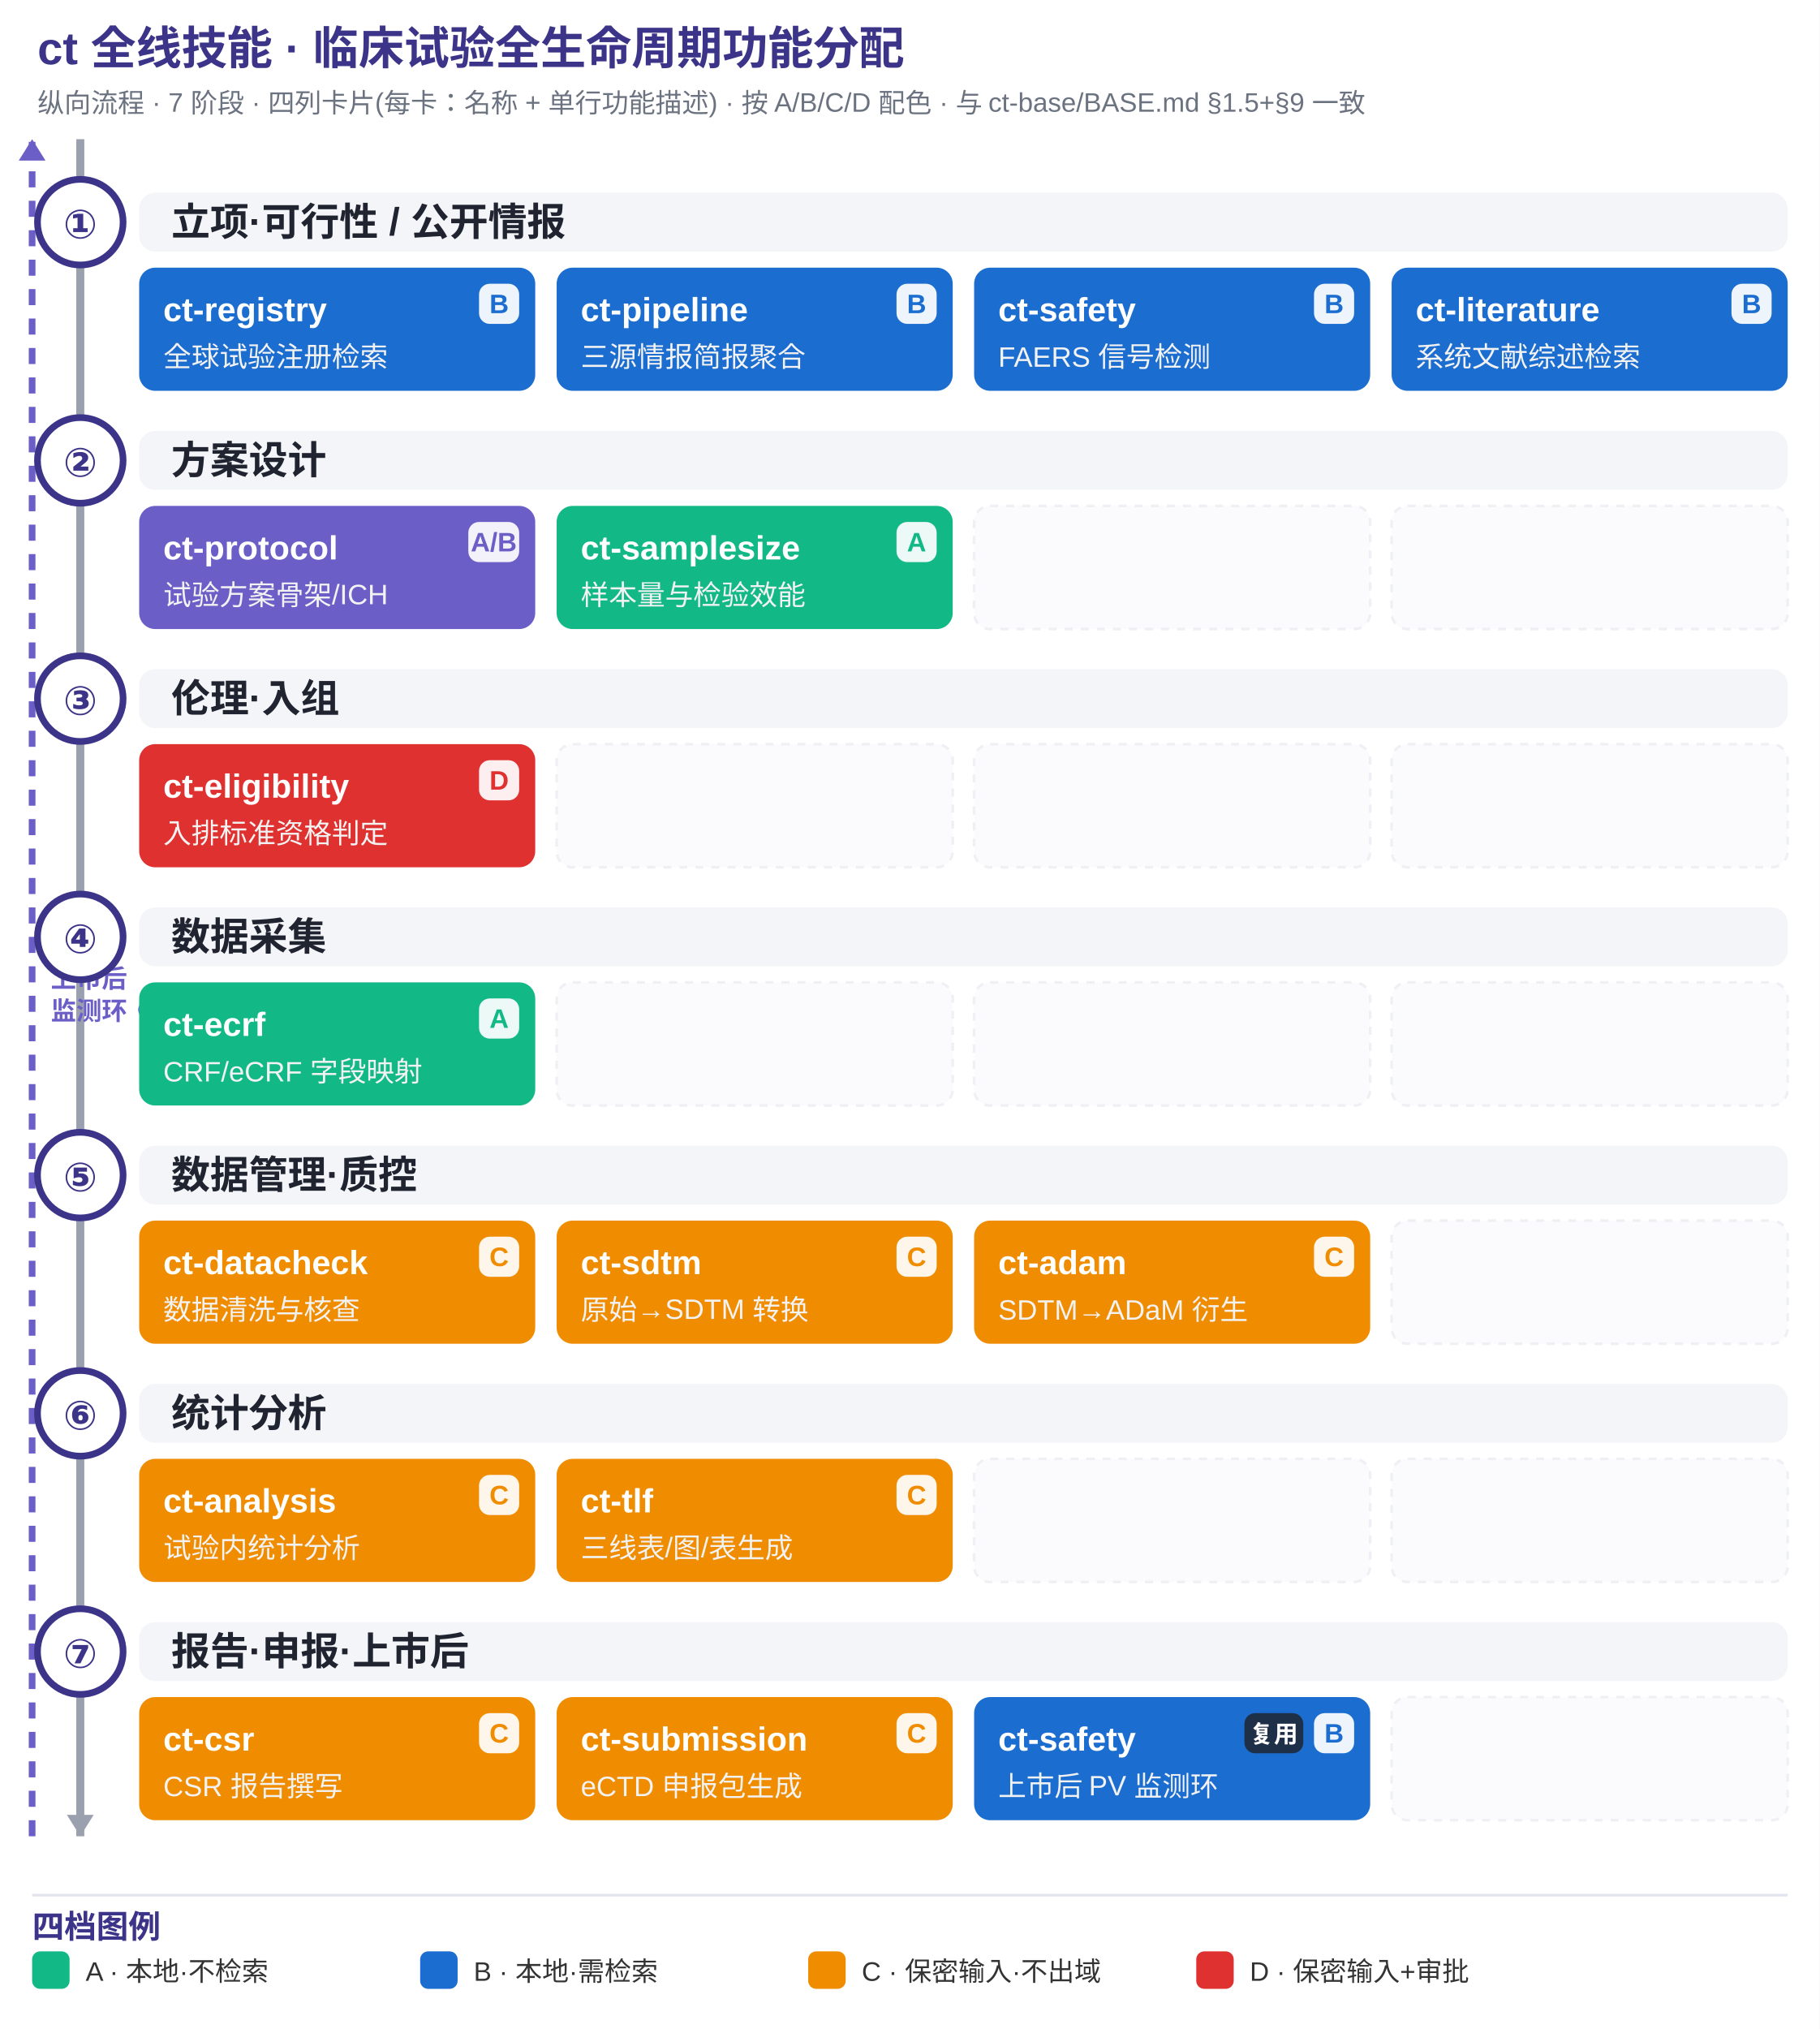
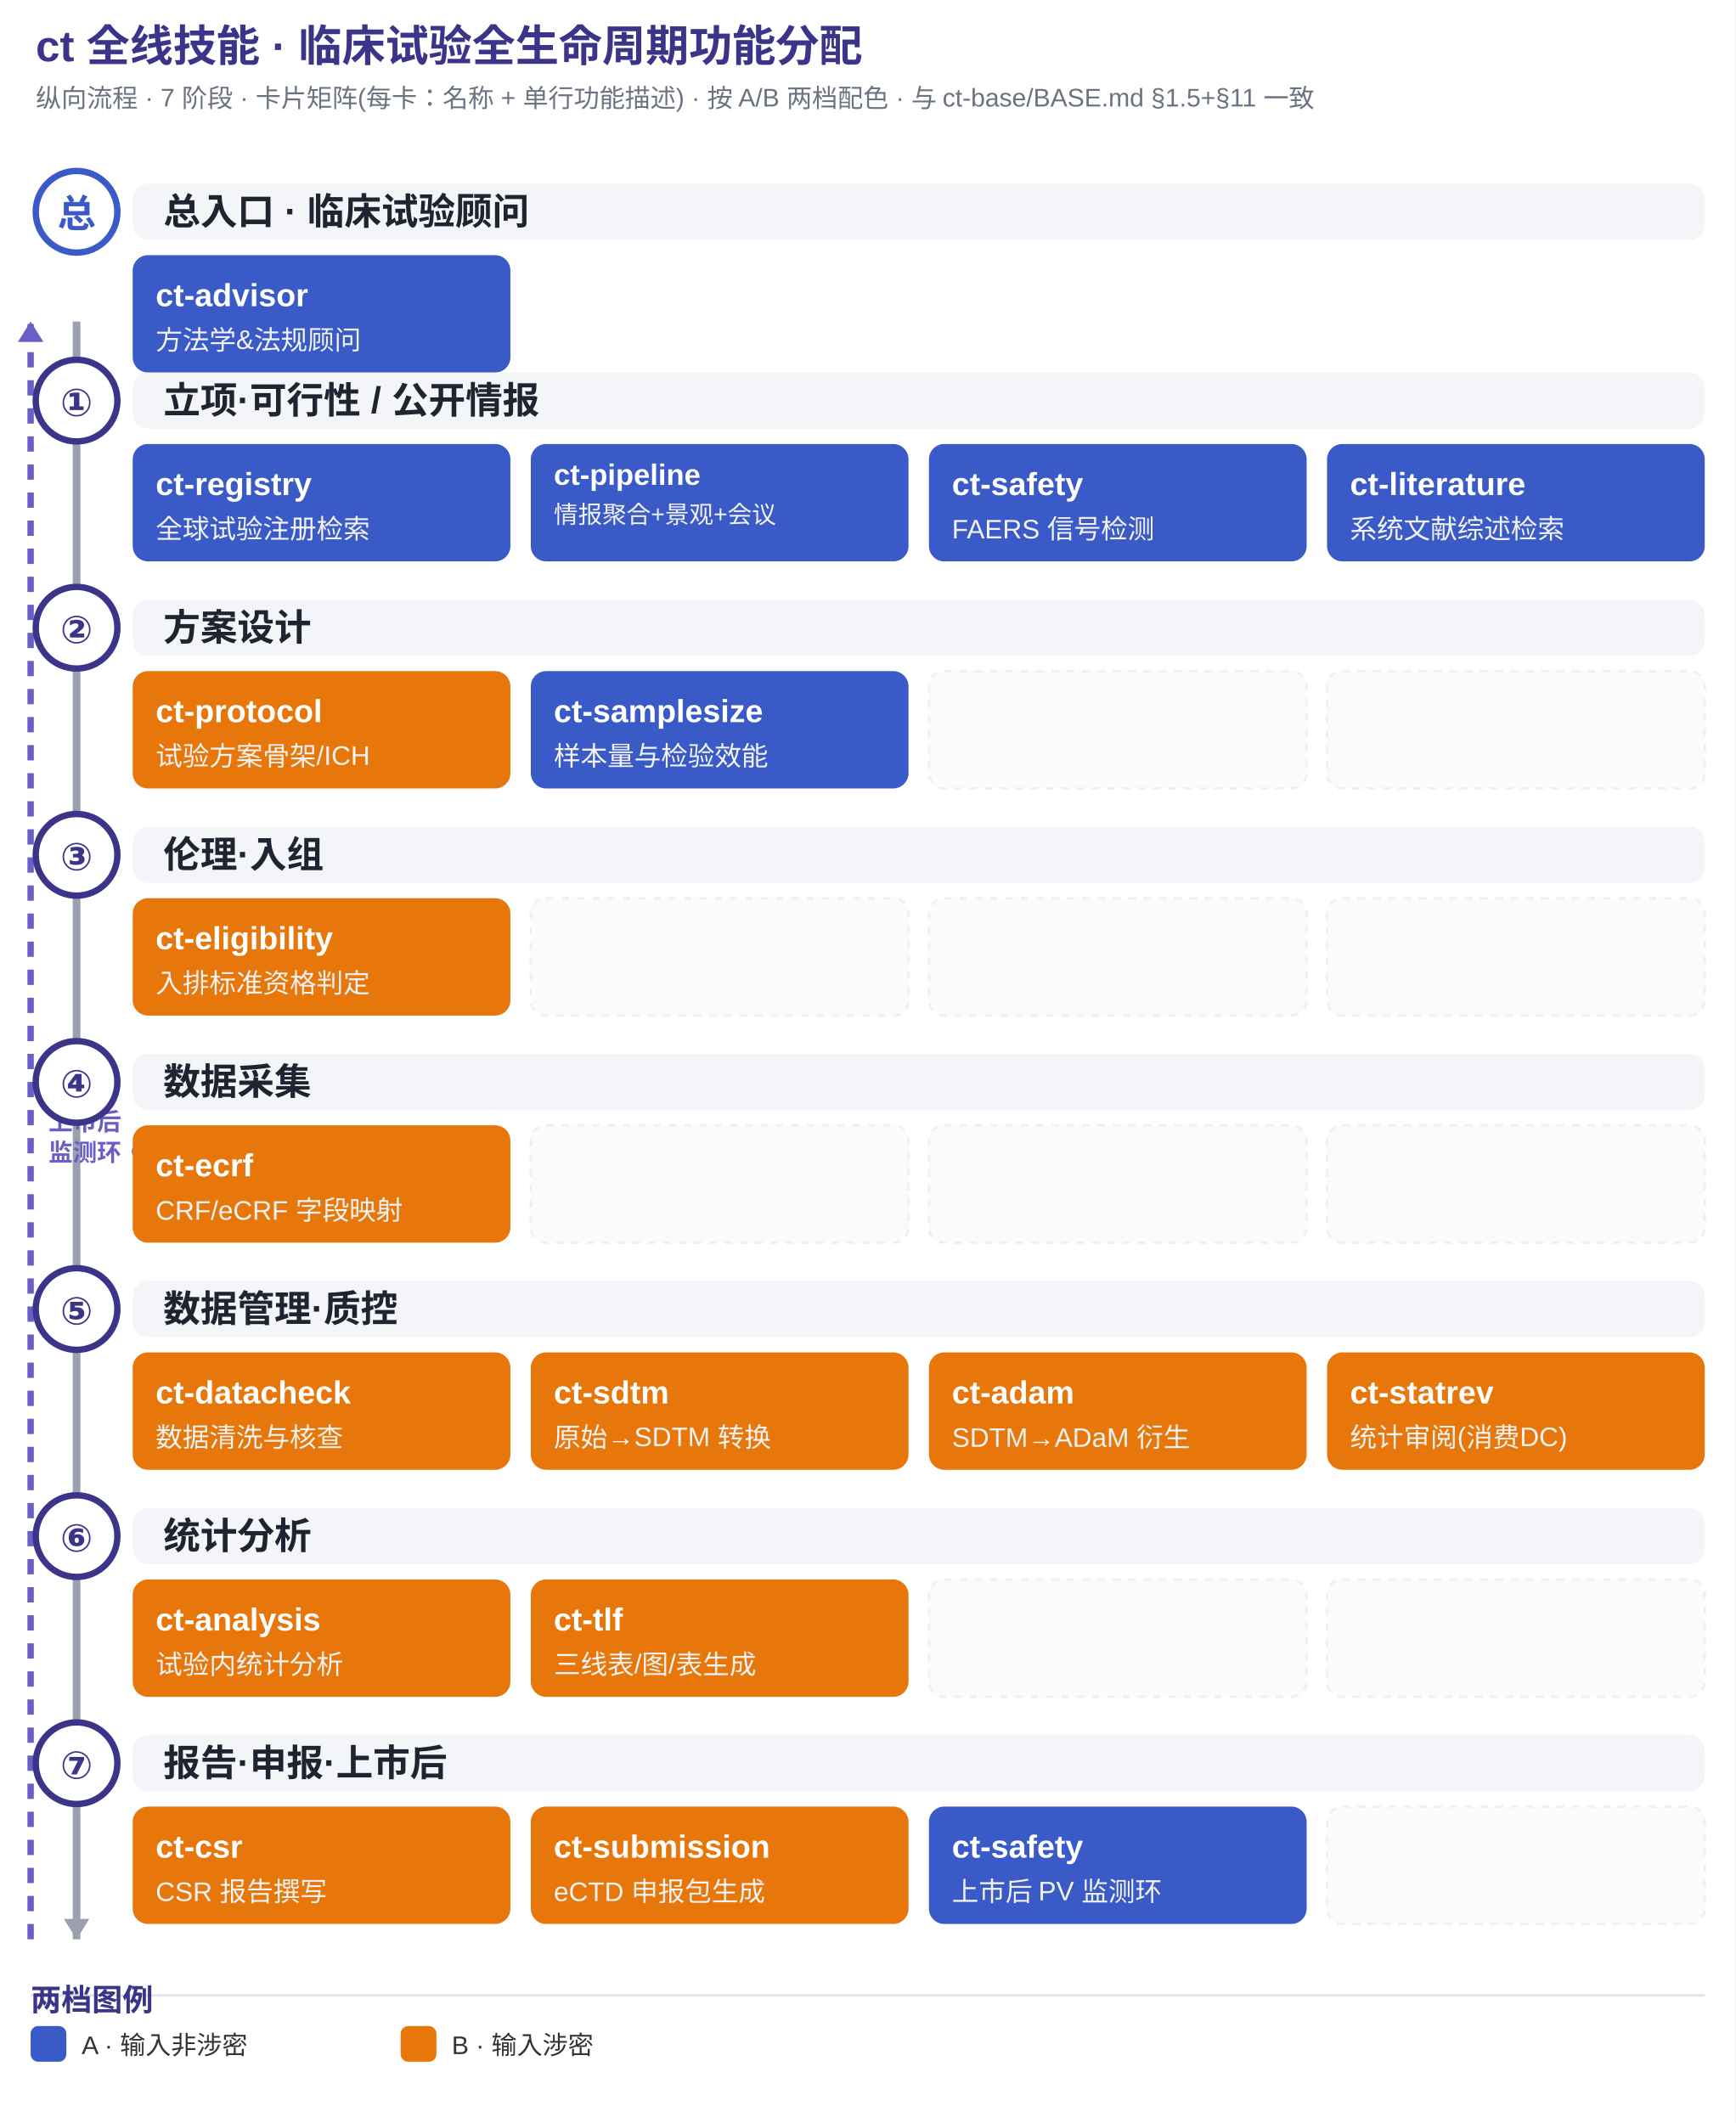
- <svg xmlns="http://www.w3.org/2000/svg" viewBox="0 0 680 758" width="680" font-family="'Microsoft YaHei','PingFang SC','Hiragino Sans GB',Arial,sans-serif">
-   <rect x="0" y="0" width="680" height="758" fill="#FFFFFF" />
+ <svg xmlns="http://www.w3.org/2000/svg" viewBox="0 0 680 832" width="680" font-family="'Microsoft YaHei','PingFang SC','Hiragino Sans GB',Arial,sans-serif">
+   <rect x="0" y="0" width="680" height="832" fill="#FFFFFF" />
  <text x="14" y="24" font-size="17" font-weight="800" fill="#3C3489">ct 全线技能 · 临床试验全生命周期功能分配</text>
-   <text x="14" y="42" font-size="10" fill="#6B7280">纵向流程 · 7 阶段 · 四列卡片(每卡：名称 + 单行功能描述) · 按 A/B/C/D 配色 · 与 ct-base/BASE.md §1.5+§9 一致</text>
-   <line x1="30" y1="52" x2="30" y2="686" stroke="#9AA0AE" stroke-width="3" />
-   <path d="M25 678 L30 686 L35 678 Z" fill="#9AA0AE" />
-   <line x1="12" y1="686" x2="12" y2="52" stroke="#6B5FC7" stroke-width="2.5" stroke-dasharray="6 5" />
-   <path d="M7 60 L12 52 L17 60 Z" fill="#6B5FC7" />
-   <text x="19" y="369.0" font-size="9.5" fill="#6B5FC7" font-weight="700">上市后</text>
-   <text x="19" y="381.0" font-size="9.5" fill="#6B5FC7" font-weight="700">监测环 ↺</text>
-   <circle cx="30" cy="83.0" r="16" fill="#FFFFFF" stroke="#3C3489" stroke-width="2.5" />
-   <text x="30" y="89.0" font-size="15" font-weight="800" text-anchor="middle" fill="#3C3489">①</text>
+   <text x="14" y="42" font-size="10" fill="#6B7280">纵向流程 · 7 阶段 · 卡片矩阵(每卡：名称 + 单行功能描述) · 按 A/B 两档配色 · 与 ct-base/BASE.md §1.5+§11 一致</text>
+   <circle cx="30" cy="83.0" r="16" fill="#FFFFFF" stroke="#3A5BC7" stroke-width="2.5" />
+   <text x="30" y="89.0" font-size="15" font-weight="800" text-anchor="middle" fill="#3A5BC7">总</text>
  <rect x="52" y="72" width="616" height="22" rx="6" fill="#F4F5F8" />
-   <text x="64" y="88" font-size="14.5" font-weight="900" fill="#1F2430">立项·可行性 / 公开情报</text>
-   <rect x="52.0" y="100.0" width="148.0" height="46" rx="6" fill="#1C6DD0" />
-   <text x="61.0" y="120.0" font-size="12.5" font-weight="700" fill="#FFFFFF">ct-registry</text>
-   <text x="61.0" y="137.0" font-size="10.5" fill="#F2F2F2">全球试验注册检索</text>
-   <rect x="179.0" y="106.0" width="15" height="15" rx="4" fill="#FFFFFF" opacity="0.92" />
-   <text x="186.5" y="117.0" font-size="10" font-weight="800" text-anchor="middle" fill="#1C6DD0">B</text>
-   <rect x="208.0" y="100.0" width="148.0" height="46" rx="6" fill="#1C6DD0" />
-   <text x="217.0" y="120.0" font-size="12.5" font-weight="700" fill="#FFFFFF">ct-pipeline</text>
-   <text x="217.0" y="137.0" font-size="10.5" fill="#F2F2F2">三源情报简报聚合</text>
-   <rect x="335.0" y="106.0" width="15" height="15" rx="4" fill="#FFFFFF" opacity="0.92" />
-   <text x="342.5" y="117.0" font-size="10" font-weight="800" text-anchor="middle" fill="#1C6DD0">B</text>
-   <rect x="364.0" y="100.0" width="148.0" height="46" rx="6" fill="#1C6DD0" />
-   <text x="373.0" y="120.0" font-size="12.5" font-weight="700" fill="#FFFFFF">ct-safety</text>
-   <text x="373.0" y="137.0" font-size="10.5" fill="#F2F2F2">FAERS 信号检测</text>
-   <rect x="491.0" y="106.0" width="15" height="15" rx="4" fill="#FFFFFF" opacity="0.92" />
-   <text x="498.5" y="117.0" font-size="10" font-weight="800" text-anchor="middle" fill="#1C6DD0">B</text>
-   <rect x="520.0" y="100.0" width="148.0" height="46" rx="6" fill="#1C6DD0" />
-   <text x="529.0" y="120.0" font-size="12.5" font-weight="700" fill="#FFFFFF">ct-literature</text>
-   <text x="529.0" y="137.0" font-size="10.5" fill="#F2F2F2">系统文献综述检索</text>
-   <rect x="647.0" y="106.0" width="15" height="15" rx="4" fill="#FFFFFF" opacity="0.92" />
-   <text x="654.5" y="117.0" font-size="10" font-weight="800" text-anchor="middle" fill="#1C6DD0">B</text>
-   <circle cx="30" cy="172.0" r="16" fill="#FFFFFF" stroke="#3C3489" stroke-width="2.5" />
-   <text x="30" y="178.0" font-size="15" font-weight="800" text-anchor="middle" fill="#3C3489">②</text>
-   <rect x="52" y="161" width="616" height="22" rx="6" fill="#F4F5F8" />
-   <text x="64" y="177" font-size="14.5" font-weight="900" fill="#1F2430">方案设计</text>
-   <rect x="52.0" y="189.0" width="148.0" height="46" rx="6" fill="#6B5FC7" />
-   <text x="61.0" y="209.0" font-size="12.5" font-weight="700" fill="#FFFFFF">ct-protocol</text>
-   <text x="61.0" y="226.0" font-size="10.5" fill="#F2F2F2">试验方案骨架/ICH</text>
-   <rect x="175.0" y="195.0" width="19" height="15" rx="4" fill="#FFFFFF" opacity="0.92" />
-   <text x="184.5" y="206.0" font-size="10" font-weight="800" text-anchor="middle" fill="#6B5FC7">A/B</text>
-   <rect x="208.0" y="189.0" width="148.0" height="46" rx="6" fill="#12B886" />
-   <text x="217.0" y="209.0" font-size="12.5" font-weight="700" fill="#FFFFFF">ct-samplesize</text>
-   <text x="217.0" y="226.0" font-size="10.5" fill="#F2F2F2">样本量与检验效能</text>
-   <rect x="335.0" y="195.0" width="15" height="15" rx="4" fill="#FFFFFF" opacity="0.92" />
-   <text x="342.5" y="206.0" font-size="10" font-weight="800" text-anchor="middle" fill="#12B886">A</text>
-   <rect x="364.0" y="189.0" width="148.0" height="46" rx="6" fill="#FBFBFD" stroke="#EEF0F4" stroke-dasharray="3 3" />
-   <rect x="520.0" y="189.0" width="148.0" height="46" rx="6" fill="#FBFBFD" stroke="#EEF0F4" stroke-dasharray="3 3" />
-   <circle cx="30" cy="261.0" r="16" fill="#FFFFFF" stroke="#3C3489" stroke-width="2.5" />
-   <text x="30" y="267.0" font-size="15" font-weight="800" text-anchor="middle" fill="#3C3489">③</text>
-   <rect x="52" y="250" width="616" height="22" rx="6" fill="#F4F5F8" />
-   <text x="64" y="266" font-size="14.5" font-weight="900" fill="#1F2430">伦理·入组</text>
-   <rect x="52.0" y="278.0" width="148.0" height="46" rx="6" fill="#E03131" />
-   <text x="61.0" y="298.0" font-size="12.5" font-weight="700" fill="#FFFFFF">ct-eligibility</text>
-   <text x="61.0" y="315.0" font-size="10.5" fill="#F2F2F2">入排标准资格判定</text>
-   <rect x="179.0" y="284.0" width="15" height="15" rx="4" fill="#FFFFFF" opacity="0.92" />
-   <text x="186.5" y="295.0" font-size="10" font-weight="800" text-anchor="middle" fill="#E03131">D</text>
-   <rect x="208.0" y="278.0" width="148.0" height="46" rx="6" fill="#FBFBFD" stroke="#EEF0F4" stroke-dasharray="3 3" />
-   <rect x="364.0" y="278.0" width="148.0" height="46" rx="6" fill="#FBFBFD" stroke="#EEF0F4" stroke-dasharray="3 3" />
-   <rect x="520.0" y="278.0" width="148.0" height="46" rx="6" fill="#FBFBFD" stroke="#EEF0F4" stroke-dasharray="3 3" />
-   <circle cx="30" cy="350.0" r="16" fill="#FFFFFF" stroke="#3C3489" stroke-width="2.5" />
-   <text x="30" y="356.0" font-size="15" font-weight="800" text-anchor="middle" fill="#3C3489">④</text>
-   <rect x="52" y="339" width="616" height="22" rx="6" fill="#F4F5F8" />
-   <text x="64" y="355" font-size="14.5" font-weight="900" fill="#1F2430">数据采集</text>
-   <rect x="52.0" y="367.0" width="148.0" height="46" rx="6" fill="#12B886" />
-   <text x="61.0" y="387.0" font-size="12.5" font-weight="700" fill="#FFFFFF">ct-ecrf</text>
-   <text x="61.0" y="404.0" font-size="10.5" fill="#F2F2F2">CRF/eCRF 字段映射</text>
-   <rect x="179.0" y="373.0" width="15" height="15" rx="4" fill="#FFFFFF" opacity="0.92" />
-   <text x="186.5" y="384.0" font-size="10" font-weight="800" text-anchor="middle" fill="#12B886">A</text>
-   <rect x="208.0" y="367.0" width="148.0" height="46" rx="6" fill="#FBFBFD" stroke="#EEF0F4" stroke-dasharray="3 3" />
-   <rect x="364.0" y="367.0" width="148.0" height="46" rx="6" fill="#FBFBFD" stroke="#EEF0F4" stroke-dasharray="3 3" />
-   <rect x="520.0" y="367.0" width="148.0" height="46" rx="6" fill="#FBFBFD" stroke="#EEF0F4" stroke-dasharray="3 3" />
-   <circle cx="30" cy="439.0" r="16" fill="#FFFFFF" stroke="#3C3489" stroke-width="2.5" />
-   <text x="30" y="445.0" font-size="15" font-weight="800" text-anchor="middle" fill="#3C3489">⑤</text>
-   <rect x="52" y="428" width="616" height="22" rx="6" fill="#F4F5F8" />
-   <text x="64" y="444" font-size="14.5" font-weight="900" fill="#1F2430">数据管理·质控</text>
-   <rect x="52.0" y="456.0" width="148.0" height="46" rx="6" fill="#F08C00" />
-   <text x="61.0" y="476.0" font-size="12.5" font-weight="700" fill="#FFFFFF">ct-datacheck</text>
-   <text x="61.0" y="493.0" font-size="10.5" fill="#F2F2F2">数据清洗与核查</text>
-   <rect x="179.0" y="462.0" width="15" height="15" rx="4" fill="#FFFFFF" opacity="0.92" />
-   <text x="186.5" y="473.0" font-size="10" font-weight="800" text-anchor="middle" fill="#F08C00">C</text>
-   <rect x="208.0" y="456.0" width="148.0" height="46" rx="6" fill="#F08C00" />
-   <text x="217.0" y="476.0" font-size="12.5" font-weight="700" fill="#FFFFFF">ct-sdtm</text>
-   <text x="217.0" y="493.0" font-size="10.5" fill="#F2F2F2">原始→SDTM 转换</text>
-   <rect x="335.0" y="462.0" width="15" height="15" rx="4" fill="#FFFFFF" opacity="0.92" />
-   <text x="342.5" y="473.0" font-size="10" font-weight="800" text-anchor="middle" fill="#F08C00">C</text>
-   <rect x="364.0" y="456.0" width="148.0" height="46" rx="6" fill="#F08C00" />
-   <text x="373.0" y="476.0" font-size="12.5" font-weight="700" fill="#FFFFFF">ct-adam</text>
-   <text x="373.0" y="493.0" font-size="10.5" fill="#F2F2F2">SDTM→ADaM 衍生</text>
-   <rect x="491.0" y="462.0" width="15" height="15" rx="4" fill="#FFFFFF" opacity="0.92" />
-   <text x="498.5" y="473.0" font-size="10" font-weight="800" text-anchor="middle" fill="#F08C00">C</text>
-   <rect x="520.0" y="456.0" width="148.0" height="46" rx="6" fill="#FBFBFD" stroke="#EEF0F4" stroke-dasharray="3 3" />
-   <circle cx="30" cy="528.0" r="16" fill="#FFFFFF" stroke="#3C3489" stroke-width="2.5" />
-   <text x="30" y="534.0" font-size="15" font-weight="800" text-anchor="middle" fill="#3C3489">⑥</text>
-   <rect x="52" y="517" width="616" height="22" rx="6" fill="#F4F5F8" />
-   <text x="64" y="533" font-size="14.5" font-weight="900" fill="#1F2430">统计分析</text>
-   <rect x="52.0" y="545.0" width="148.0" height="46" rx="6" fill="#F08C00" />
-   <text x="61.0" y="565.0" font-size="12.5" font-weight="700" fill="#FFFFFF">ct-analysis</text>
-   <text x="61.0" y="582.0" font-size="10.5" fill="#F2F2F2">试验内统计分析</text>
-   <rect x="179.0" y="551.0" width="15" height="15" rx="4" fill="#FFFFFF" opacity="0.92" />
-   <text x="186.5" y="562.0" font-size="10" font-weight="800" text-anchor="middle" fill="#F08C00">C</text>
-   <rect x="208.0" y="545.0" width="148.0" height="46" rx="6" fill="#F08C00" />
-   <text x="217.0" y="565.0" font-size="12.5" font-weight="700" fill="#FFFFFF">ct-tlf</text>
-   <text x="217.0" y="582.0" font-size="10.5" fill="#F2F2F2">三线表/图/表生成</text>
-   <rect x="335.0" y="551.0" width="15" height="15" rx="4" fill="#FFFFFF" opacity="0.92" />
-   <text x="342.5" y="562.0" font-size="10" font-weight="800" text-anchor="middle" fill="#F08C00">C</text>
-   <rect x="364.0" y="545.0" width="148.0" height="46" rx="6" fill="#FBFBFD" stroke="#EEF0F4" stroke-dasharray="3 3" />
-   <rect x="520.0" y="545.0" width="148.0" height="46" rx="6" fill="#FBFBFD" stroke="#EEF0F4" stroke-dasharray="3 3" />
-   <circle cx="30" cy="617.0" r="16" fill="#FFFFFF" stroke="#3C3489" stroke-width="2.5" />
-   <text x="30" y="623.0" font-size="15" font-weight="800" text-anchor="middle" fill="#3C3489">⑦</text>
-   <rect x="52" y="606" width="616" height="22" rx="6" fill="#F4F5F8" />
-   <text x="64" y="622" font-size="14.5" font-weight="900" fill="#1F2430">报告·申报·上市后</text>
-   <rect x="52.0" y="634.0" width="148.0" height="46" rx="6" fill="#F08C00" />
-   <text x="61.0" y="654.0" font-size="12.5" font-weight="700" fill="#FFFFFF">ct-csr</text>
-   <text x="61.0" y="671.0" font-size="10.5" fill="#F2F2F2">CSR 报告撰写</text>
-   <rect x="179.0" y="640.0" width="15" height="15" rx="4" fill="#FFFFFF" opacity="0.92" />
-   <text x="186.5" y="651.0" font-size="10" font-weight="800" text-anchor="middle" fill="#F08C00">C</text>
-   <rect x="208.0" y="634.0" width="148.0" height="46" rx="6" fill="#F08C00" />
-   <text x="217.0" y="654.0" font-size="12.5" font-weight="700" fill="#FFFFFF">ct-submission</text>
-   <text x="217.0" y="671.0" font-size="10.5" fill="#F2F2F2">eCTD 申报包生成</text>
-   <rect x="335.0" y="640.0" width="15" height="15" rx="4" fill="#FFFFFF" opacity="0.92" />
-   <text x="342.5" y="651.0" font-size="10" font-weight="800" text-anchor="middle" fill="#F08C00">C</text>
-   <rect x="364.0" y="634.0" width="148.0" height="46" rx="6" fill="#1C6DD0" />
-   <text x="373.0" y="654.0" font-size="12.5" font-weight="700" fill="#FFFFFF">ct-safety</text>
-   <text x="373.0" y="671.0" font-size="10.5" fill="#F2F2F2">上市后 PV 监测环</text>
-   <rect x="491.0" y="640.0" width="15" height="15" rx="4" fill="#FFFFFF" opacity="0.92" />
-   <text x="498.5" y="651.0" font-size="10" font-weight="800" text-anchor="middle" fill="#1C6DD0">B</text>
-   <rect x="465.0" y="640.0" width="22" height="15" rx="4" fill="#1F2430" opacity="0.85" />
-   <text x="476.0" y="651.0" font-size="9" font-weight="700" text-anchor="middle" fill="#FFFFFF">复用</text>
-   <rect x="520.0" y="634.0" width="148.0" height="46" rx="6" fill="#FBFBFD" stroke="#EEF0F4" stroke-dasharray="3 3" />
-   <line x1="12" y1="708" x2="668" y2="708" stroke="#E2E5EE" />
-   <text x="12" y="724" font-size="12" font-weight="800" fill="#3C3489">四档图例</text>
-   <rect x="12" y="729" width="14" height="14" rx="3" fill="#12B886" />
-   <text x="32" y="740" font-size="10" fill="#333">A · 本地·不检索</text>
-   <rect x="157" y="729" width="14" height="14" rx="3" fill="#1C6DD0" />
-   <text x="177" y="740" font-size="10" fill="#333">B · 本地·需检索</text>
-   <rect x="302" y="729" width="14" height="14" rx="3" fill="#F08C00" />
-   <text x="322" y="740" font-size="10" fill="#333">C · 保密输入·不出域</text>
-   <rect x="447" y="729" width="14" height="14" rx="3" fill="#E03131" />
-   <text x="467" y="740" font-size="10" fill="#333">D · 保密输入+审批</text>
+   <text x="64" y="88" font-size="14.5" font-weight="900" fill="#1F2430">总入口 · 临床试验顾问</text>
+   <rect x="52.0" y="100.0" width="148.0" height="46" rx="6" fill="#3A5BC7" />
+   <text x="61.0" y="120.0" font-size="12.5" font-weight="700" fill="#FFFFFF">ct-advisor</text>
+   <text x="61.0" y="137.0" font-size="10.5" fill="#F2F2F2">方法学&amp;法规顾问</text>
+   <g transform="translate(0,74)">
+     <line x1="30" y1="52" x2="30" y2="686" stroke="#9AA0AE" stroke-width="3" />
+     <path d="M25 678 L30 686 L35 678 Z" fill="#9AA0AE" />
+     <line x1="12" y1="686" x2="12" y2="52" stroke="#6B5FC7" stroke-width="2.5" stroke-dasharray="6 5" />
+     <path d="M7 60 L12 52 L17 60 Z" fill="#6B5FC7" />
+     <text x="19" y="369.0" font-size="9.5" fill="#6B5FC7" font-weight="700">上市后</text>
+     <text x="19" y="381.0" font-size="9.5" fill="#6B5FC7" font-weight="700">监测环 ↺</text>
+     <circle cx="30" cy="83.0" r="16" fill="#FFFFFF" stroke="#3C3489" stroke-width="2.5" />
+     <text x="30" y="89.0" font-size="15" font-weight="800" text-anchor="middle" fill="#3C3489">①</text>
+     <rect x="52" y="72" width="616" height="22" rx="6" fill="#F4F5F8" />
+     <text x="64" y="88" font-size="14.5" font-weight="900" fill="#1F2430">立项·可行性 / 公开情报</text>
+     <rect x="52.0" y="100.0" width="148.0" height="46" rx="6" fill="#3A5BC7" />
+     <text x="61.0" y="120.0" font-size="12.5" font-weight="700" fill="#FFFFFF">ct-registry</text>
+     <text x="61.0" y="137.0" font-size="10.5" fill="#F2F2F2">全球试验注册检索</text>
+     <rect x="208.0" y="100.0" width="148.0" height="46" rx="6" fill="#3A5BC7" />
+     <text x="217.0" y="116.0" font-size="11.5" font-weight="700" fill="#FFFFFF">ct-pipeline</text>
+     <text x="217.0" y="131.0" font-size="9.5" fill="#F2F2F2">情报聚合+景观+会议</text>
+     <rect x="364.0" y="100.0" width="148.0" height="46" rx="6" fill="#3A5BC7" />
+     <text x="373.0" y="120.0" font-size="12.5" font-weight="700" fill="#FFFFFF">ct-safety</text>
+     <text x="373.0" y="137.0" font-size="10.5" fill="#F2F2F2">FAERS 信号检测</text>
+     <rect x="520.0" y="100.0" width="148.0" height="46" rx="6" fill="#3A5BC7" />
+     <text x="529.0" y="120.0" font-size="12.5" font-weight="700" fill="#FFFFFF">ct-literature</text>
+     <text x="529.0" y="137.0" font-size="10.5" fill="#F2F2F2">系统文献综述检索</text>
+     <circle cx="30" cy="172.0" r="16" fill="#FFFFFF" stroke="#3C3489" stroke-width="2.5" />
+     <text x="30" y="178.0" font-size="15" font-weight="800" text-anchor="middle" fill="#3C3489">②</text>
+     <rect x="52" y="161" width="616" height="22" rx="6" fill="#F4F5F8" />
+     <text x="64" y="177" font-size="14.5" font-weight="900" fill="#1F2430">方案设计</text>
+     <rect x="52.0" y="189.0" width="148.0" height="46" rx="6" fill="#E8770B" />
+     <text x="61.0" y="209.0" font-size="12.5" font-weight="700" fill="#FFFFFF">ct-protocol</text>
+     <text x="61.0" y="226.0" font-size="10.5" fill="#F2F2F2">试验方案骨架/ICH</text>
+     <rect x="208.0" y="189.0" width="148.0" height="46" rx="6" fill="#3A5BC7" />
+     <text x="217.0" y="209.0" font-size="12.5" font-weight="700" fill="#FFFFFF">ct-samplesize</text>
+     <text x="217.0" y="226.0" font-size="10.5" fill="#F2F2F2">样本量与检验效能</text>
+     <rect x="364.0" y="189.0" width="148.0" height="46" rx="6" fill="#FBFBFD" stroke="#EEF0F4" stroke-dasharray="3 3" />
+     <rect x="520.0" y="189.0" width="148.0" height="46" rx="6" fill="#FBFBFD" stroke="#EEF0F4" stroke-dasharray="3 3" />
+     <circle cx="30" cy="261.0" r="16" fill="#FFFFFF" stroke="#3C3489" stroke-width="2.5" />
+     <text x="30" y="267.0" font-size="15" font-weight="800" text-anchor="middle" fill="#3C3489">③</text>
+     <rect x="52" y="250" width="616" height="22" rx="6" fill="#F4F5F8" />
+     <text x="64" y="266" font-size="14.5" font-weight="900" fill="#1F2430">伦理·入组</text>
+     <rect x="52.0" y="278.0" width="148.0" height="46" rx="6" fill="#E8770B" />
+     <text x="61.0" y="298.0" font-size="12.5" font-weight="700" fill="#FFFFFF">ct-eligibility</text>
+     <text x="61.0" y="315.0" font-size="10.5" fill="#F2F2F2">入排标准资格判定</text>
+     <rect x="208.0" y="278.0" width="148.0" height="46" rx="6" fill="#FBFBFD" stroke="#EEF0F4" stroke-dasharray="3 3" />
+     <rect x="364.0" y="278.0" width="148.0" height="46" rx="6" fill="#FBFBFD" stroke="#EEF0F4" stroke-dasharray="3 3" />
+     <rect x="520.0" y="278.0" width="148.0" height="46" rx="6" fill="#FBFBFD" stroke="#EEF0F4" stroke-dasharray="3 3" />
+     <circle cx="30" cy="350.0" r="16" fill="#FFFFFF" stroke="#3C3489" stroke-width="2.5" />
+     <text x="30" y="356.0" font-size="15" font-weight="800" text-anchor="middle" fill="#3C3489">④</text>
+     <rect x="52" y="339" width="616" height="22" rx="6" fill="#F4F5F8" />
+     <text x="64" y="355" font-size="14.5" font-weight="900" fill="#1F2430">数据采集</text>
+     <rect x="52.0" y="367.0" width="148.0" height="46" rx="6" fill="#E8770B" />
+     <text x="61.0" y="387.0" font-size="12.5" font-weight="700" fill="#FFFFFF">ct-ecrf</text>
+     <text x="61.0" y="404.0" font-size="10.5" fill="#F2F2F2">CRF/eCRF 字段映射</text>
+     <rect x="208.0" y="367.0" width="148.0" height="46" rx="6" fill="#FBFBFD" stroke="#EEF0F4" stroke-dasharray="3 3" />
+     <rect x="364.0" y="367.0" width="148.0" height="46" rx="6" fill="#FBFBFD" stroke="#EEF0F4" stroke-dasharray="3 3" />
+     <rect x="520.0" y="367.0" width="148.0" height="46" rx="6" fill="#FBFBFD" stroke="#EEF0F4" stroke-dasharray="3 3" />
+     <circle cx="30" cy="439.0" r="16" fill="#FFFFFF" stroke="#3C3489" stroke-width="2.5" />
+     <text x="30" y="445.0" font-size="15" font-weight="800" text-anchor="middle" fill="#3C3489">⑤</text>
+     <rect x="52" y="428" width="616" height="22" rx="6" fill="#F4F5F8" />
+     <text x="64" y="444" font-size="14.5" font-weight="900" fill="#1F2430">数据管理·质控</text>
+     <rect x="52.0" y="456.0" width="148.0" height="46" rx="6" fill="#E8770B" />
+     <text x="61.0" y="476.0" font-size="12.5" font-weight="700" fill="#FFFFFF">ct-datacheck</text>
+     <text x="61.0" y="493.0" font-size="10.5" fill="#F2F2F2">数据清洗与核查</text>
+     <rect x="208.0" y="456.0" width="148.0" height="46" rx="6" fill="#E8770B" />
+     <text x="217.0" y="476.0" font-size="12.5" font-weight="700" fill="#FFFFFF">ct-sdtm</text>
+     <text x="217.0" y="493.0" font-size="10.5" fill="#F2F2F2">原始→SDTM 转换</text>
+     <rect x="364.0" y="456.0" width="148.0" height="46" rx="6" fill="#E8770B" />
+     <text x="373.0" y="476.0" font-size="12.5" font-weight="700" fill="#FFFFFF">ct-adam</text>
+     <text x="373.0" y="493.0" font-size="10.5" fill="#F2F2F2">SDTM→ADaM 衍生</text>
+     <rect x="520.0" y="456.0" width="148.0" height="46" rx="6" fill="#E8770B" />
+     <text x="529.0" y="476.0" font-size="12.5" font-weight="700" fill="#FFFFFF">ct-statrev</text>
+     <text x="529.0" y="493.0" font-size="10.5" fill="#F2F2F2">统计审阅(消费DC)</text>
+     <circle cx="30" cy="528.0" r="16" fill="#FFFFFF" stroke="#3C3489" stroke-width="2.5" />
+     <text x="30" y="534.0" font-size="15" font-weight="800" text-anchor="middle" fill="#3C3489">⑥</text>
+     <rect x="52" y="517" width="616" height="22" rx="6" fill="#F4F5F8" />
+     <text x="64" y="533" font-size="14.5" font-weight="900" fill="#1F2430">统计分析</text>
+     <rect x="52.0" y="545.0" width="148.0" height="46" rx="6" fill="#E8770B" />
+     <text x="61.0" y="565.0" font-size="12.5" font-weight="700" fill="#FFFFFF">ct-analysis</text>
+     <text x="61.0" y="582.0" font-size="10.5" fill="#F2F2F2">试验内统计分析</text>
+     <rect x="208.0" y="545.0" width="148.0" height="46" rx="6" fill="#E8770B" />
+     <text x="217.0" y="565.0" font-size="12.5" font-weight="700" fill="#FFFFFF">ct-tlf</text>
+     <text x="217.0" y="582.0" font-size="10.5" fill="#F2F2F2">三线表/图/表生成</text>
+     <rect x="364.0" y="545.0" width="148.0" height="46" rx="6" fill="#FBFBFD" stroke="#EEF0F4" stroke-dasharray="3 3" />
+     <rect x="520.0" y="545.0" width="148.0" height="46" rx="6" fill="#FBFBFD" stroke="#EEF0F4" stroke-dasharray="3 3" />
+     <circle cx="30" cy="617.0" r="16" fill="#FFFFFF" stroke="#3C3489" stroke-width="2.5" />
+     <text x="30" y="623.0" font-size="15" font-weight="800" text-anchor="middle" fill="#3C3489">⑦</text>
+     <rect x="52" y="606" width="616" height="22" rx="6" fill="#F4F5F8" />
+     <text x="64" y="622" font-size="14.5" font-weight="900" fill="#1F2430">报告·申报·上市后</text>
+     <rect x="52.0" y="634.0" width="148.0" height="46" rx="6" fill="#E8770B" />
+     <text x="61.0" y="654.0" font-size="12.5" font-weight="700" fill="#FFFFFF">ct-csr</text>
+     <text x="61.0" y="671.0" font-size="10.5" fill="#F2F2F2">CSR 报告撰写</text>
+     <rect x="208.0" y="634.0" width="148.0" height="46" rx="6" fill="#E8770B" />
+     <text x="217.0" y="654.0" font-size="12.5" font-weight="700" fill="#FFFFFF">ct-submission</text>
+     <text x="217.0" y="671.0" font-size="10.5" fill="#F2F2F2">eCTD 申报包生成</text>
+     <rect x="364.0" y="634.0" width="148.0" height="46" rx="6" fill="#3A5BC7" />
+     <text x="373.0" y="654.0" font-size="12.5" font-weight="700" fill="#FFFFFF">ct-safety</text>
+     <text x="373.0" y="671.0" font-size="10.5" fill="#F2F2F2">上市后 PV 监测环</text>
+     <rect x="520.0" y="634.0" width="148.0" height="46" rx="6" fill="#FBFBFD" stroke="#EEF0F4" stroke-dasharray="3 3" />
+     <line x1="12" y1="708" x2="668" y2="708" stroke="#E2E5EE" />
+     <text x="12" y="714" font-size="12" font-weight="800" fill="#3C3489">两档图例</text>
+     <rect x="12" y="720" width="14" height="14" rx="3" fill="#3A5BC7" />
+     <text x="32" y="731" font-size="10" fill="#333">A · 输入非涉密</text>
+     <rect x="157" y="720" width="14" height="14" rx="3" fill="#E8770B" />
+     <text x="177" y="731" font-size="10" fill="#333">B · 输入涉密</text>
+   </g>
</svg>
